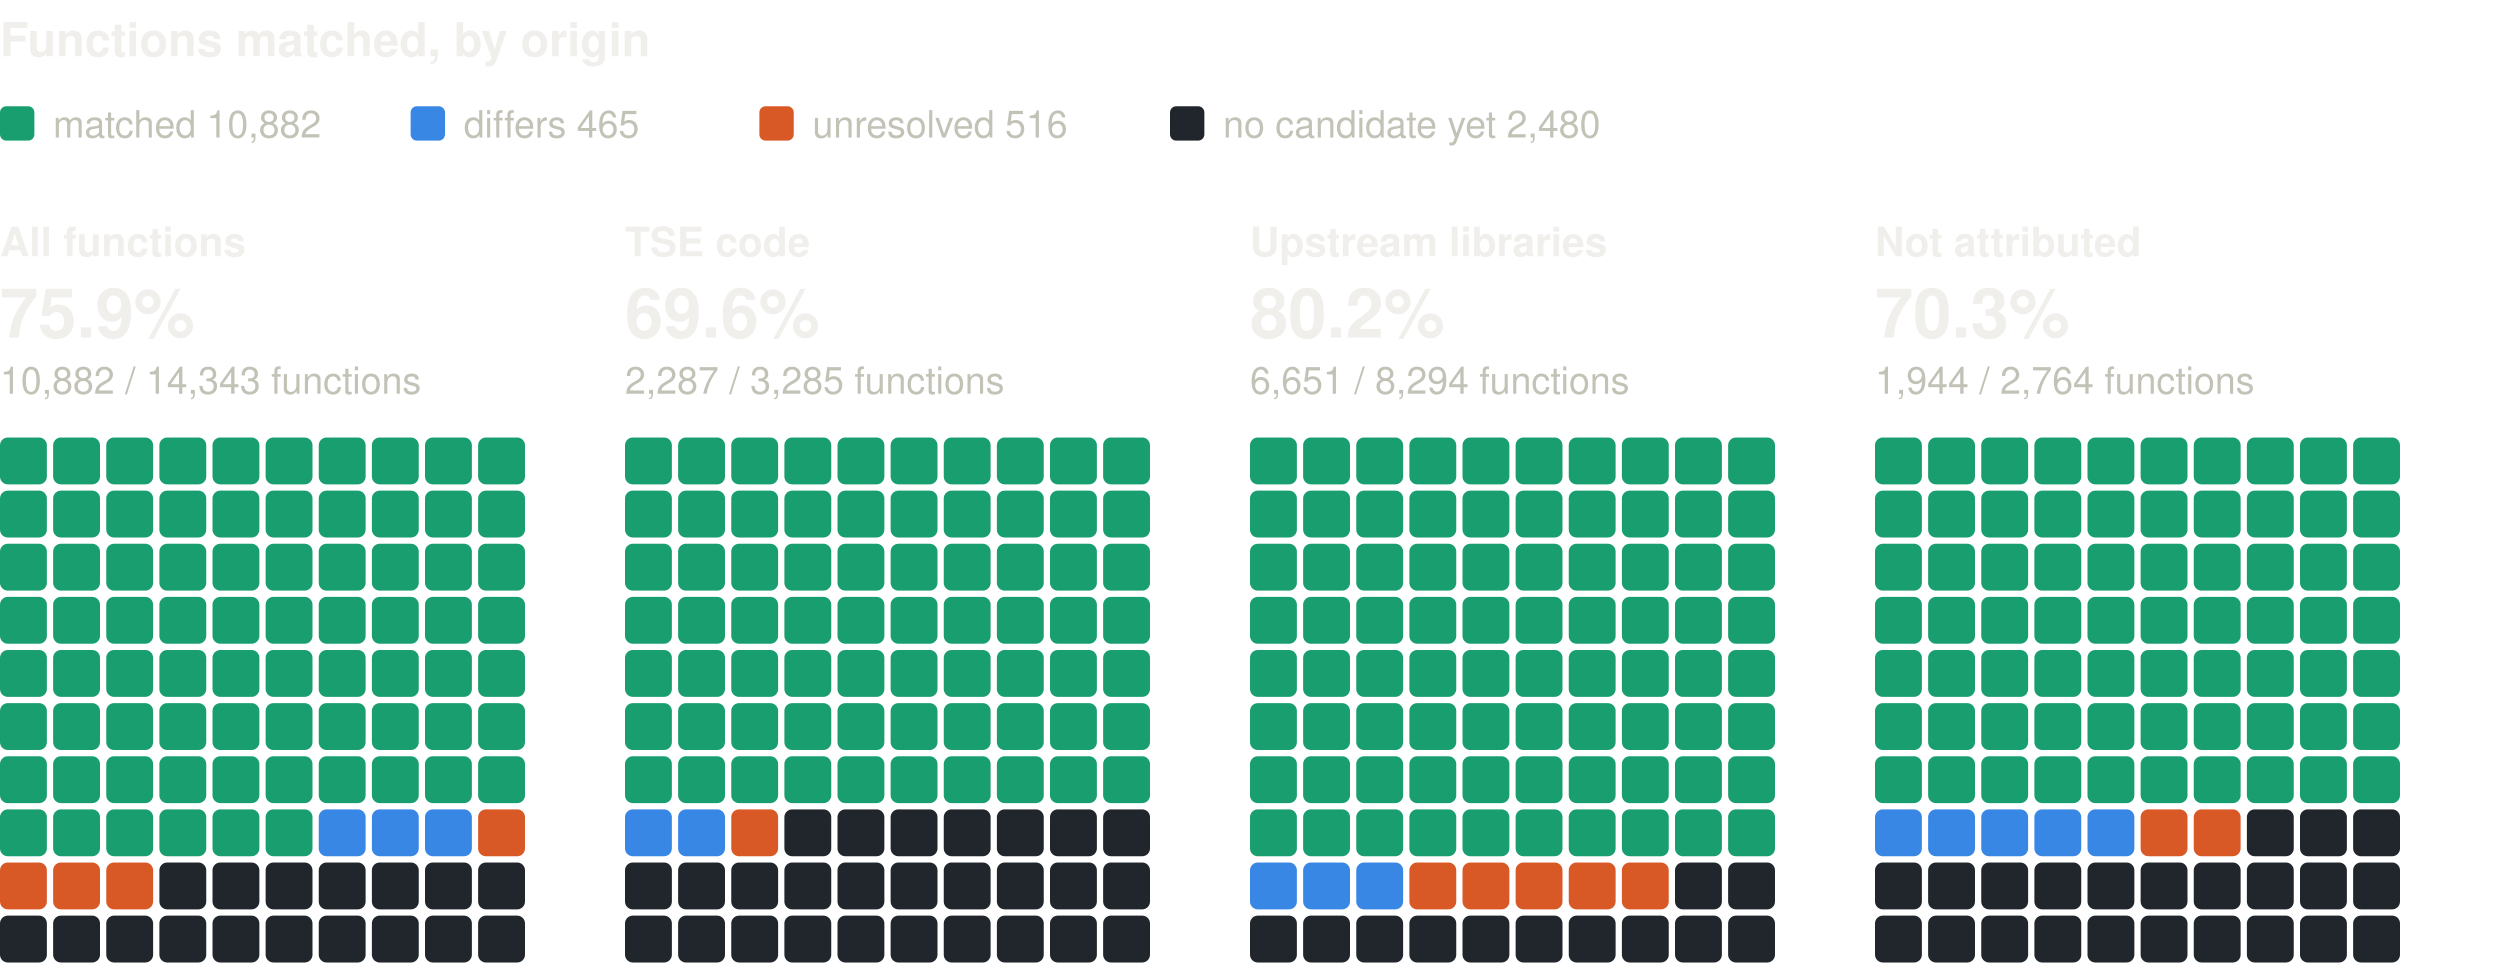
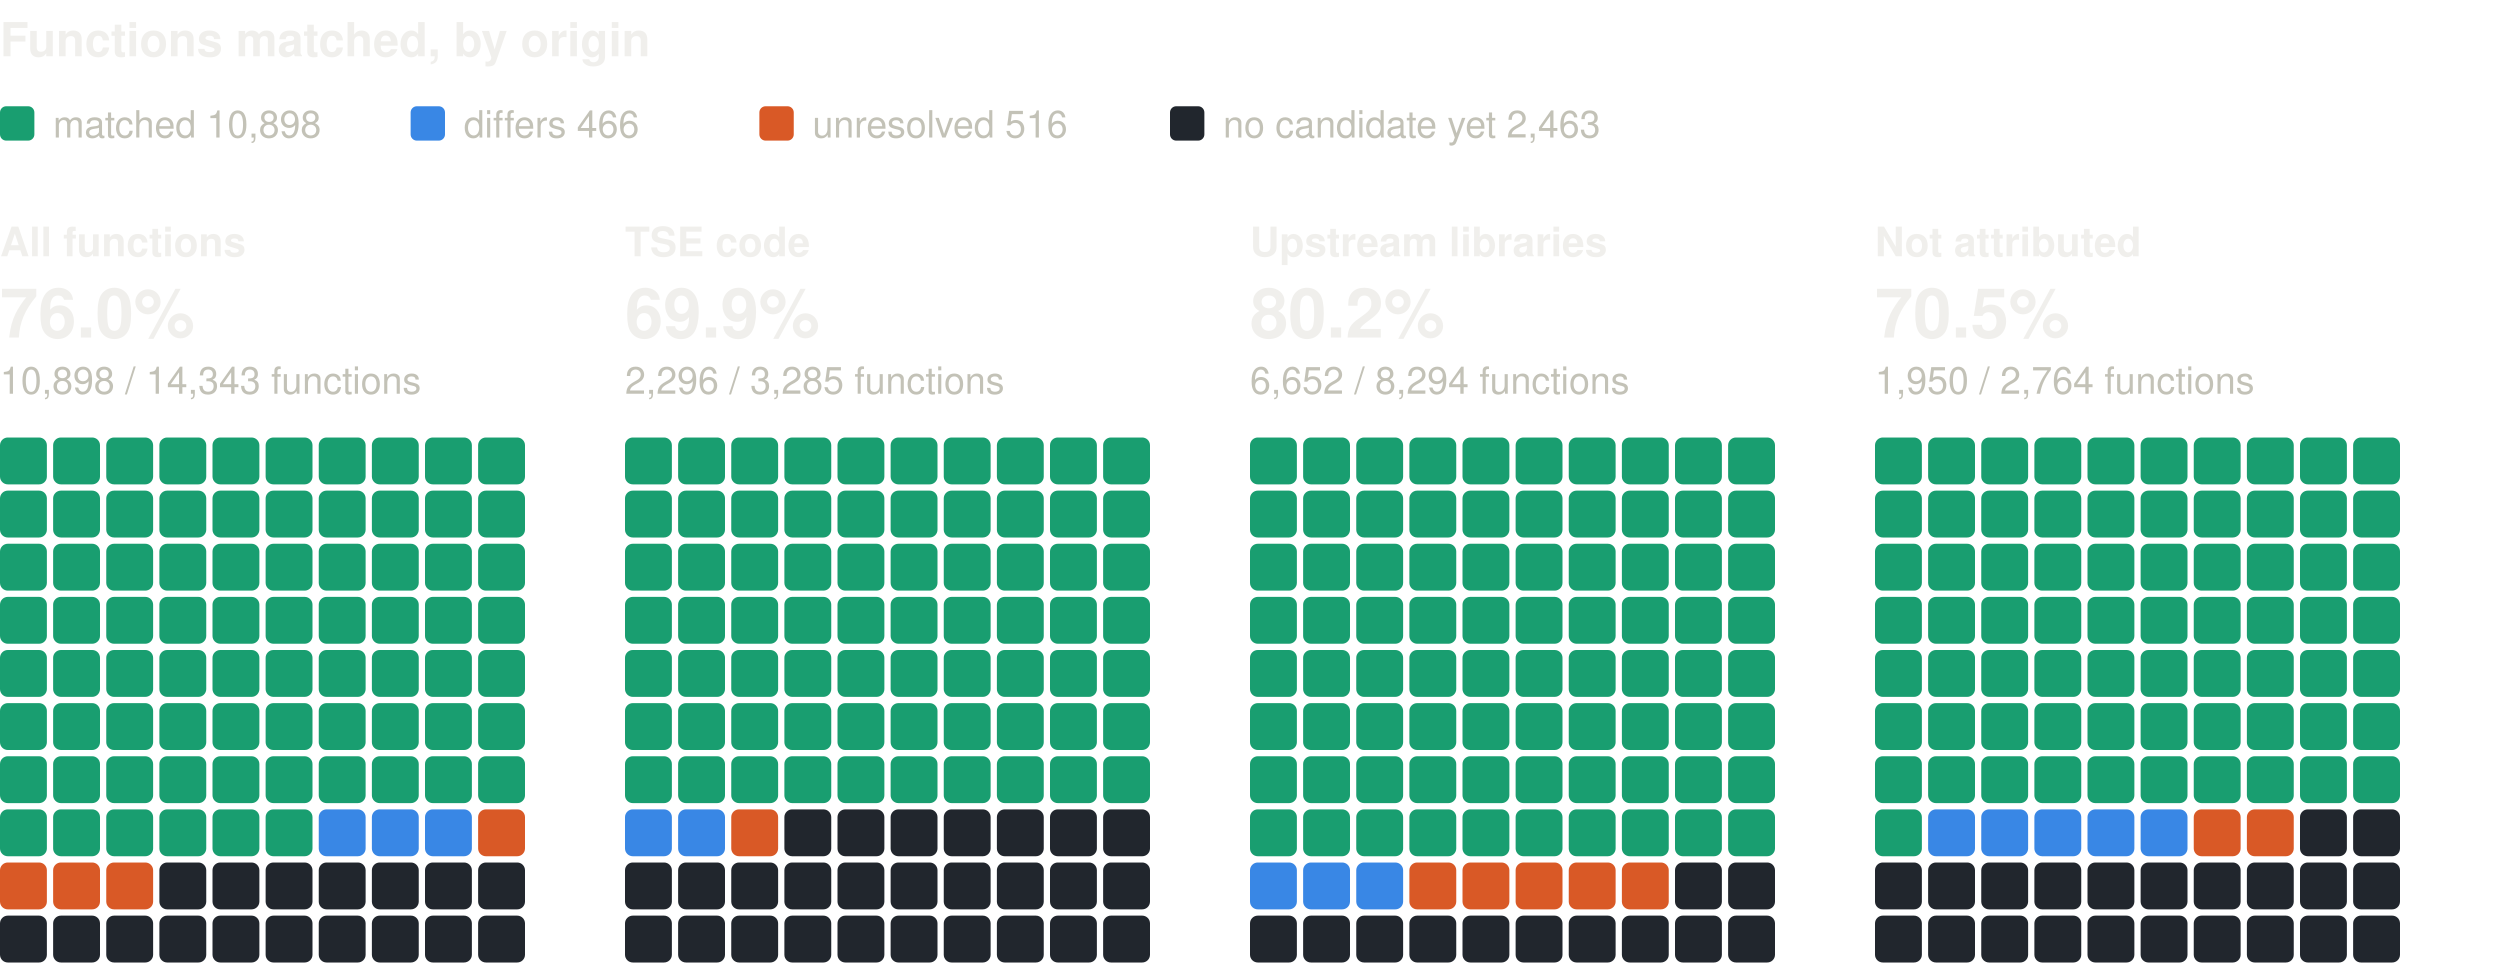
<svg xmlns="http://www.w3.org/2000/svg" width="800" height="310" viewBox="0 0 800 310" role="img" aria-label="Functions matched, by origin: one square per percent, coloured by verdict" font-family="system-ui, -apple-system, 'Segoe UI', Helvetica, Arial, sans-serif">
  <text x="0" y="18" font-size="15" fill="#f0efec" font-weight="600">Functions matched, by origin</text>
  <rect x="0" y="34" width="11" height="11" rx="2" fill="#199e70" />
-   <text x="17" y="44" font-size="12" fill="#c3c2b7">matched 10,882</text>
+   <text x="17" y="44" font-size="12" fill="#c3c2b7">matched 10,898</text>
  <rect x="131.4" y="34" width="11" height="11" rx="2" fill="#3987e5" />
-   <text x="148.4" y="44" font-size="12" fill="#c3c2b7">differs 465</text>
+   <text x="148.4" y="44" font-size="12" fill="#c3c2b7">differs 466</text>
  <rect x="243" y="34" width="11" height="11" rx="2" fill="#d95926" />
  <text x="260" y="44" font-size="12" fill="#c3c2b7">unresolved 516</text>
  <rect x="374.4" y="34" width="11" height="11" rx="2" fill="#21262d" />
-   <text x="391.4" y="44" font-size="12" fill="#c3c2b7">no candidate yet 2,480</text>
+   <text x="391.4" y="44" font-size="12" fill="#c3c2b7">no candidate yet 2,463</text>
  <text x="0" y="82" font-size="13" fill="#f0efec" font-weight="600">All functions</text>
-   <text x="0" y="108" font-size="22" fill="#f0efec" font-weight="600">75.9%</text>
-   <text x="0" y="126" font-size="12" fill="#c3c2b7">10,882 / 14,343 functions</text>
+   <text x="0" y="108" font-size="22" fill="#f0efec" font-weight="600">76.0%</text>
+   <text x="0" y="126" font-size="12" fill="#c3c2b7">10,898 / 14,343 functions</text>
  <rect x="0" y="140" width="15" height="15" rx="2.5" fill="#199e70" />
  <rect x="17" y="140" width="15" height="15" rx="2.5" fill="#199e70" />
  <rect x="34" y="140" width="15" height="15" rx="2.5" fill="#199e70" />
  <rect x="51" y="140" width="15" height="15" rx="2.5" fill="#199e70" />
  <rect x="68" y="140" width="15" height="15" rx="2.5" fill="#199e70" />
  <rect x="85" y="140" width="15" height="15" rx="2.5" fill="#199e70" />
  <rect x="102" y="140" width="15" height="15" rx="2.5" fill="#199e70" />
  <rect x="119" y="140" width="15" height="15" rx="2.5" fill="#199e70" />
  <rect x="136" y="140" width="15" height="15" rx="2.5" fill="#199e70" />
  <rect x="153" y="140" width="15" height="15" rx="2.5" fill="#199e70" />
  <rect x="0" y="157" width="15" height="15" rx="2.5" fill="#199e70" />
  <rect x="17" y="157" width="15" height="15" rx="2.5" fill="#199e70" />
  <rect x="34" y="157" width="15" height="15" rx="2.5" fill="#199e70" />
  <rect x="51" y="157" width="15" height="15" rx="2.5" fill="#199e70" />
  <rect x="68" y="157" width="15" height="15" rx="2.5" fill="#199e70" />
  <rect x="85" y="157" width="15" height="15" rx="2.5" fill="#199e70" />
  <rect x="102" y="157" width="15" height="15" rx="2.5" fill="#199e70" />
  <rect x="119" y="157" width="15" height="15" rx="2.5" fill="#199e70" />
  <rect x="136" y="157" width="15" height="15" rx="2.5" fill="#199e70" />
  <rect x="153" y="157" width="15" height="15" rx="2.5" fill="#199e70" />
  <rect x="0" y="174" width="15" height="15" rx="2.5" fill="#199e70" />
  <rect x="17" y="174" width="15" height="15" rx="2.5" fill="#199e70" />
  <rect x="34" y="174" width="15" height="15" rx="2.5" fill="#199e70" />
  <rect x="51" y="174" width="15" height="15" rx="2.5" fill="#199e70" />
  <rect x="68" y="174" width="15" height="15" rx="2.5" fill="#199e70" />
  <rect x="85" y="174" width="15" height="15" rx="2.5" fill="#199e70" />
  <rect x="102" y="174" width="15" height="15" rx="2.5" fill="#199e70" />
  <rect x="119" y="174" width="15" height="15" rx="2.5" fill="#199e70" />
  <rect x="136" y="174" width="15" height="15" rx="2.5" fill="#199e70" />
  <rect x="153" y="174" width="15" height="15" rx="2.5" fill="#199e70" />
  <rect x="0" y="191" width="15" height="15" rx="2.5" fill="#199e70" />
  <rect x="17" y="191" width="15" height="15" rx="2.5" fill="#199e70" />
  <rect x="34" y="191" width="15" height="15" rx="2.5" fill="#199e70" />
  <rect x="51" y="191" width="15" height="15" rx="2.5" fill="#199e70" />
  <rect x="68" y="191" width="15" height="15" rx="2.5" fill="#199e70" />
  <rect x="85" y="191" width="15" height="15" rx="2.5" fill="#199e70" />
  <rect x="102" y="191" width="15" height="15" rx="2.5" fill="#199e70" />
  <rect x="119" y="191" width="15" height="15" rx="2.5" fill="#199e70" />
  <rect x="136" y="191" width="15" height="15" rx="2.5" fill="#199e70" />
  <rect x="153" y="191" width="15" height="15" rx="2.5" fill="#199e70" />
  <rect x="0" y="208" width="15" height="15" rx="2.5" fill="#199e70" />
  <rect x="17" y="208" width="15" height="15" rx="2.5" fill="#199e70" />
  <rect x="34" y="208" width="15" height="15" rx="2.5" fill="#199e70" />
  <rect x="51" y="208" width="15" height="15" rx="2.5" fill="#199e70" />
  <rect x="68" y="208" width="15" height="15" rx="2.5" fill="#199e70" />
  <rect x="85" y="208" width="15" height="15" rx="2.5" fill="#199e70" />
  <rect x="102" y="208" width="15" height="15" rx="2.5" fill="#199e70" />
  <rect x="119" y="208" width="15" height="15" rx="2.5" fill="#199e70" />
  <rect x="136" y="208" width="15" height="15" rx="2.5" fill="#199e70" />
  <rect x="153" y="208" width="15" height="15" rx="2.5" fill="#199e70" />
  <rect x="0" y="225" width="15" height="15" rx="2.5" fill="#199e70" />
  <rect x="17" y="225" width="15" height="15" rx="2.5" fill="#199e70" />
  <rect x="34" y="225" width="15" height="15" rx="2.5" fill="#199e70" />
  <rect x="51" y="225" width="15" height="15" rx="2.5" fill="#199e70" />
  <rect x="68" y="225" width="15" height="15" rx="2.5" fill="#199e70" />
  <rect x="85" y="225" width="15" height="15" rx="2.5" fill="#199e70" />
  <rect x="102" y="225" width="15" height="15" rx="2.5" fill="#199e70" />
  <rect x="119" y="225" width="15" height="15" rx="2.5" fill="#199e70" />
  <rect x="136" y="225" width="15" height="15" rx="2.5" fill="#199e70" />
  <rect x="153" y="225" width="15" height="15" rx="2.5" fill="#199e70" />
  <rect x="0" y="242" width="15" height="15" rx="2.5" fill="#199e70" />
  <rect x="17" y="242" width="15" height="15" rx="2.5" fill="#199e70" />
  <rect x="34" y="242" width="15" height="15" rx="2.5" fill="#199e70" />
  <rect x="51" y="242" width="15" height="15" rx="2.5" fill="#199e70" />
  <rect x="68" y="242" width="15" height="15" rx="2.5" fill="#199e70" />
  <rect x="85" y="242" width="15" height="15" rx="2.5" fill="#199e70" />
  <rect x="102" y="242" width="15" height="15" rx="2.5" fill="#199e70" />
  <rect x="119" y="242" width="15" height="15" rx="2.5" fill="#199e70" />
  <rect x="136" y="242" width="15" height="15" rx="2.5" fill="#199e70" />
  <rect x="153" y="242" width="15" height="15" rx="2.5" fill="#199e70" />
  <rect x="0" y="259" width="15" height="15" rx="2.5" fill="#199e70" />
  <rect x="17" y="259" width="15" height="15" rx="2.5" fill="#199e70" />
  <rect x="34" y="259" width="15" height="15" rx="2.5" fill="#199e70" />
  <rect x="51" y="259" width="15" height="15" rx="2.5" fill="#199e70" />
  <rect x="68" y="259" width="15" height="15" rx="2.5" fill="#199e70" />
  <rect x="85" y="259" width="15" height="15" rx="2.5" fill="#199e70" />
  <rect x="102" y="259" width="15" height="15" rx="2.5" fill="#3987e5" />
  <rect x="119" y="259" width="15" height="15" rx="2.5" fill="#3987e5" />
  <rect x="136" y="259" width="15" height="15" rx="2.5" fill="#3987e5" />
  <rect x="153" y="259" width="15" height="15" rx="2.5" fill="#d95926" />
  <rect x="0" y="276" width="15" height="15" rx="2.5" fill="#d95926" />
  <rect x="17" y="276" width="15" height="15" rx="2.5" fill="#d95926" />
  <rect x="34" y="276" width="15" height="15" rx="2.5" fill="#d95926" />
  <rect x="51" y="276" width="15" height="15" rx="2.5" fill="#21262d" />
  <rect x="68" y="276" width="15" height="15" rx="2.5" fill="#21262d" />
  <rect x="85" y="276" width="15" height="15" rx="2.5" fill="#21262d" />
  <rect x="102" y="276" width="15" height="15" rx="2.5" fill="#21262d" />
  <rect x="119" y="276" width="15" height="15" rx="2.5" fill="#21262d" />
  <rect x="136" y="276" width="15" height="15" rx="2.5" fill="#21262d" />
  <rect x="153" y="276" width="15" height="15" rx="2.5" fill="#21262d" />
  <rect x="0" y="293" width="15" height="15" rx="2.5" fill="#21262d" />
  <rect x="17" y="293" width="15" height="15" rx="2.5" fill="#21262d" />
  <rect x="34" y="293" width="15" height="15" rx="2.5" fill="#21262d" />
  <rect x="51" y="293" width="15" height="15" rx="2.5" fill="#21262d" />
  <rect x="68" y="293" width="15" height="15" rx="2.5" fill="#21262d" />
  <rect x="85" y="293" width="15" height="15" rx="2.5" fill="#21262d" />
  <rect x="102" y="293" width="15" height="15" rx="2.5" fill="#21262d" />
  <rect x="119" y="293" width="15" height="15" rx="2.5" fill="#21262d" />
  <rect x="136" y="293" width="15" height="15" rx="2.5" fill="#21262d" />
  <rect x="153" y="293" width="15" height="15" rx="2.5" fill="#21262d" />
  <text x="200" y="82" font-size="13" fill="#f0efec" font-weight="600">TSE code</text>
-   <text x="200" y="108" font-size="22" fill="#f0efec" font-weight="600">69.6%</text>
-   <text x="200" y="126" font-size="12" fill="#c3c2b7">2,287 / 3,285 functions</text>
+   <text x="200" y="108" font-size="22" fill="#f0efec" font-weight="600">69.9%</text>
+   <text x="200" y="126" font-size="12" fill="#c3c2b7">2,296 / 3,285 functions</text>
  <rect x="200" y="140" width="15" height="15" rx="2.5" fill="#199e70" />
  <rect x="217" y="140" width="15" height="15" rx="2.5" fill="#199e70" />
  <rect x="234" y="140" width="15" height="15" rx="2.5" fill="#199e70" />
  <rect x="251" y="140" width="15" height="15" rx="2.5" fill="#199e70" />
  <rect x="268" y="140" width="15" height="15" rx="2.5" fill="#199e70" />
  <rect x="285" y="140" width="15" height="15" rx="2.5" fill="#199e70" />
  <rect x="302" y="140" width="15" height="15" rx="2.5" fill="#199e70" />
  <rect x="319" y="140" width="15" height="15" rx="2.5" fill="#199e70" />
  <rect x="336" y="140" width="15" height="15" rx="2.5" fill="#199e70" />
  <rect x="353" y="140" width="15" height="15" rx="2.5" fill="#199e70" />
  <rect x="200" y="157" width="15" height="15" rx="2.5" fill="#199e70" />
  <rect x="217" y="157" width="15" height="15" rx="2.5" fill="#199e70" />
  <rect x="234" y="157" width="15" height="15" rx="2.5" fill="#199e70" />
  <rect x="251" y="157" width="15" height="15" rx="2.5" fill="#199e70" />
  <rect x="268" y="157" width="15" height="15" rx="2.5" fill="#199e70" />
  <rect x="285" y="157" width="15" height="15" rx="2.5" fill="#199e70" />
  <rect x="302" y="157" width="15" height="15" rx="2.5" fill="#199e70" />
  <rect x="319" y="157" width="15" height="15" rx="2.5" fill="#199e70" />
  <rect x="336" y="157" width="15" height="15" rx="2.5" fill="#199e70" />
  <rect x="353" y="157" width="15" height="15" rx="2.5" fill="#199e70" />
  <rect x="200" y="174" width="15" height="15" rx="2.5" fill="#199e70" />
  <rect x="217" y="174" width="15" height="15" rx="2.5" fill="#199e70" />
  <rect x="234" y="174" width="15" height="15" rx="2.5" fill="#199e70" />
  <rect x="251" y="174" width="15" height="15" rx="2.5" fill="#199e70" />
  <rect x="268" y="174" width="15" height="15" rx="2.5" fill="#199e70" />
  <rect x="285" y="174" width="15" height="15" rx="2.5" fill="#199e70" />
  <rect x="302" y="174" width="15" height="15" rx="2.5" fill="#199e70" />
  <rect x="319" y="174" width="15" height="15" rx="2.5" fill="#199e70" />
  <rect x="336" y="174" width="15" height="15" rx="2.5" fill="#199e70" />
  <rect x="353" y="174" width="15" height="15" rx="2.5" fill="#199e70" />
  <rect x="200" y="191" width="15" height="15" rx="2.5" fill="#199e70" />
  <rect x="217" y="191" width="15" height="15" rx="2.5" fill="#199e70" />
  <rect x="234" y="191" width="15" height="15" rx="2.5" fill="#199e70" />
  <rect x="251" y="191" width="15" height="15" rx="2.5" fill="#199e70" />
  <rect x="268" y="191" width="15" height="15" rx="2.5" fill="#199e70" />
  <rect x="285" y="191" width="15" height="15" rx="2.5" fill="#199e70" />
  <rect x="302" y="191" width="15" height="15" rx="2.5" fill="#199e70" />
  <rect x="319" y="191" width="15" height="15" rx="2.5" fill="#199e70" />
  <rect x="336" y="191" width="15" height="15" rx="2.5" fill="#199e70" />
  <rect x="353" y="191" width="15" height="15" rx="2.5" fill="#199e70" />
  <rect x="200" y="208" width="15" height="15" rx="2.5" fill="#199e70" />
  <rect x="217" y="208" width="15" height="15" rx="2.5" fill="#199e70" />
  <rect x="234" y="208" width="15" height="15" rx="2.5" fill="#199e70" />
  <rect x="251" y="208" width="15" height="15" rx="2.5" fill="#199e70" />
  <rect x="268" y="208" width="15" height="15" rx="2.5" fill="#199e70" />
  <rect x="285" y="208" width="15" height="15" rx="2.5" fill="#199e70" />
  <rect x="302" y="208" width="15" height="15" rx="2.5" fill="#199e70" />
  <rect x="319" y="208" width="15" height="15" rx="2.5" fill="#199e70" />
  <rect x="336" y="208" width="15" height="15" rx="2.5" fill="#199e70" />
  <rect x="353" y="208" width="15" height="15" rx="2.5" fill="#199e70" />
  <rect x="200" y="225" width="15" height="15" rx="2.5" fill="#199e70" />
  <rect x="217" y="225" width="15" height="15" rx="2.5" fill="#199e70" />
  <rect x="234" y="225" width="15" height="15" rx="2.5" fill="#199e70" />
  <rect x="251" y="225" width="15" height="15" rx="2.5" fill="#199e70" />
  <rect x="268" y="225" width="15" height="15" rx="2.5" fill="#199e70" />
  <rect x="285" y="225" width="15" height="15" rx="2.5" fill="#199e70" />
  <rect x="302" y="225" width="15" height="15" rx="2.5" fill="#199e70" />
  <rect x="319" y="225" width="15" height="15" rx="2.5" fill="#199e70" />
  <rect x="336" y="225" width="15" height="15" rx="2.5" fill="#199e70" />
  <rect x="353" y="225" width="15" height="15" rx="2.5" fill="#199e70" />
  <rect x="200" y="242" width="15" height="15" rx="2.5" fill="#199e70" />
  <rect x="217" y="242" width="15" height="15" rx="2.5" fill="#199e70" />
  <rect x="234" y="242" width="15" height="15" rx="2.5" fill="#199e70" />
  <rect x="251" y="242" width="15" height="15" rx="2.5" fill="#199e70" />
  <rect x="268" y="242" width="15" height="15" rx="2.5" fill="#199e70" />
  <rect x="285" y="242" width="15" height="15" rx="2.5" fill="#199e70" />
  <rect x="302" y="242" width="15" height="15" rx="2.5" fill="#199e70" />
  <rect x="319" y="242" width="15" height="15" rx="2.5" fill="#199e70" />
  <rect x="336" y="242" width="15" height="15" rx="2.5" fill="#199e70" />
  <rect x="353" y="242" width="15" height="15" rx="2.5" fill="#199e70" />
  <rect x="200" y="259" width="15" height="15" rx="2.5" fill="#3987e5" />
  <rect x="217" y="259" width="15" height="15" rx="2.5" fill="#3987e5" />
  <rect x="234" y="259" width="15" height="15" rx="2.5" fill="#d95926" />
  <rect x="251" y="259" width="15" height="15" rx="2.5" fill="#21262d" />
  <rect x="268" y="259" width="15" height="15" rx="2.5" fill="#21262d" />
  <rect x="285" y="259" width="15" height="15" rx="2.5" fill="#21262d" />
  <rect x="302" y="259" width="15" height="15" rx="2.5" fill="#21262d" />
  <rect x="319" y="259" width="15" height="15" rx="2.5" fill="#21262d" />
  <rect x="336" y="259" width="15" height="15" rx="2.5" fill="#21262d" />
  <rect x="353" y="259" width="15" height="15" rx="2.5" fill="#21262d" />
  <rect x="200" y="276" width="15" height="15" rx="2.5" fill="#21262d" />
  <rect x="217" y="276" width="15" height="15" rx="2.5" fill="#21262d" />
  <rect x="234" y="276" width="15" height="15" rx="2.5" fill="#21262d" />
  <rect x="251" y="276" width="15" height="15" rx="2.5" fill="#21262d" />
  <rect x="268" y="276" width="15" height="15" rx="2.5" fill="#21262d" />
  <rect x="285" y="276" width="15" height="15" rx="2.5" fill="#21262d" />
  <rect x="302" y="276" width="15" height="15" rx="2.5" fill="#21262d" />
  <rect x="319" y="276" width="15" height="15" rx="2.5" fill="#21262d" />
  <rect x="336" y="276" width="15" height="15" rx="2.5" fill="#21262d" />
  <rect x="353" y="276" width="15" height="15" rx="2.5" fill="#21262d" />
  <rect x="200" y="293" width="15" height="15" rx="2.5" fill="#21262d" />
  <rect x="217" y="293" width="15" height="15" rx="2.5" fill="#21262d" />
  <rect x="234" y="293" width="15" height="15" rx="2.5" fill="#21262d" />
  <rect x="251" y="293" width="15" height="15" rx="2.5" fill="#21262d" />
  <rect x="268" y="293" width="15" height="15" rx="2.5" fill="#21262d" />
  <rect x="285" y="293" width="15" height="15" rx="2.5" fill="#21262d" />
  <rect x="302" y="293" width="15" height="15" rx="2.5" fill="#21262d" />
  <rect x="319" y="293" width="15" height="15" rx="2.5" fill="#21262d" />
  <rect x="336" y="293" width="15" height="15" rx="2.5" fill="#21262d" />
  <rect x="353" y="293" width="15" height="15" rx="2.5" fill="#21262d" />
  <text x="400" y="82" font-size="13" fill="#f0efec" font-weight="600">Upstream libraries</text>
  <text x="400" y="108" font-size="22" fill="#f0efec" font-weight="600">80.2%</text>
-   <text x="400" y="126" font-size="12" fill="#c3c2b7">6,651 / 8,294 functions</text>
+   <text x="400" y="126" font-size="12" fill="#c3c2b7">6,652 / 8,294 functions</text>
  <rect x="400" y="140" width="15" height="15" rx="2.5" fill="#199e70" />
  <rect x="417" y="140" width="15" height="15" rx="2.5" fill="#199e70" />
  <rect x="434" y="140" width="15" height="15" rx="2.5" fill="#199e70" />
  <rect x="451" y="140" width="15" height="15" rx="2.5" fill="#199e70" />
  <rect x="468" y="140" width="15" height="15" rx="2.5" fill="#199e70" />
  <rect x="485" y="140" width="15" height="15" rx="2.5" fill="#199e70" />
  <rect x="502" y="140" width="15" height="15" rx="2.5" fill="#199e70" />
  <rect x="519" y="140" width="15" height="15" rx="2.5" fill="#199e70" />
  <rect x="536" y="140" width="15" height="15" rx="2.5" fill="#199e70" />
  <rect x="553" y="140" width="15" height="15" rx="2.5" fill="#199e70" />
  <rect x="400" y="157" width="15" height="15" rx="2.5" fill="#199e70" />
  <rect x="417" y="157" width="15" height="15" rx="2.5" fill="#199e70" />
  <rect x="434" y="157" width="15" height="15" rx="2.5" fill="#199e70" />
  <rect x="451" y="157" width="15" height="15" rx="2.5" fill="#199e70" />
  <rect x="468" y="157" width="15" height="15" rx="2.5" fill="#199e70" />
  <rect x="485" y="157" width="15" height="15" rx="2.5" fill="#199e70" />
  <rect x="502" y="157" width="15" height="15" rx="2.5" fill="#199e70" />
  <rect x="519" y="157" width="15" height="15" rx="2.5" fill="#199e70" />
  <rect x="536" y="157" width="15" height="15" rx="2.5" fill="#199e70" />
  <rect x="553" y="157" width="15" height="15" rx="2.5" fill="#199e70" />
  <rect x="400" y="174" width="15" height="15" rx="2.5" fill="#199e70" />
  <rect x="417" y="174" width="15" height="15" rx="2.5" fill="#199e70" />
  <rect x="434" y="174" width="15" height="15" rx="2.5" fill="#199e70" />
  <rect x="451" y="174" width="15" height="15" rx="2.5" fill="#199e70" />
  <rect x="468" y="174" width="15" height="15" rx="2.5" fill="#199e70" />
  <rect x="485" y="174" width="15" height="15" rx="2.5" fill="#199e70" />
  <rect x="502" y="174" width="15" height="15" rx="2.5" fill="#199e70" />
  <rect x="519" y="174" width="15" height="15" rx="2.5" fill="#199e70" />
  <rect x="536" y="174" width="15" height="15" rx="2.5" fill="#199e70" />
  <rect x="553" y="174" width="15" height="15" rx="2.5" fill="#199e70" />
  <rect x="400" y="191" width="15" height="15" rx="2.5" fill="#199e70" />
  <rect x="417" y="191" width="15" height="15" rx="2.5" fill="#199e70" />
  <rect x="434" y="191" width="15" height="15" rx="2.5" fill="#199e70" />
  <rect x="451" y="191" width="15" height="15" rx="2.5" fill="#199e70" />
  <rect x="468" y="191" width="15" height="15" rx="2.5" fill="#199e70" />
  <rect x="485" y="191" width="15" height="15" rx="2.5" fill="#199e70" />
  <rect x="502" y="191" width="15" height="15" rx="2.5" fill="#199e70" />
  <rect x="519" y="191" width="15" height="15" rx="2.5" fill="#199e70" />
  <rect x="536" y="191" width="15" height="15" rx="2.5" fill="#199e70" />
  <rect x="553" y="191" width="15" height="15" rx="2.5" fill="#199e70" />
  <rect x="400" y="208" width="15" height="15" rx="2.5" fill="#199e70" />
  <rect x="417" y="208" width="15" height="15" rx="2.5" fill="#199e70" />
  <rect x="434" y="208" width="15" height="15" rx="2.5" fill="#199e70" />
  <rect x="451" y="208" width="15" height="15" rx="2.5" fill="#199e70" />
  <rect x="468" y="208" width="15" height="15" rx="2.5" fill="#199e70" />
  <rect x="485" y="208" width="15" height="15" rx="2.5" fill="#199e70" />
  <rect x="502" y="208" width="15" height="15" rx="2.5" fill="#199e70" />
  <rect x="519" y="208" width="15" height="15" rx="2.5" fill="#199e70" />
  <rect x="536" y="208" width="15" height="15" rx="2.5" fill="#199e70" />
  <rect x="553" y="208" width="15" height="15" rx="2.5" fill="#199e70" />
  <rect x="400" y="225" width="15" height="15" rx="2.5" fill="#199e70" />
  <rect x="417" y="225" width="15" height="15" rx="2.5" fill="#199e70" />
  <rect x="434" y="225" width="15" height="15" rx="2.5" fill="#199e70" />
  <rect x="451" y="225" width="15" height="15" rx="2.5" fill="#199e70" />
  <rect x="468" y="225" width="15" height="15" rx="2.5" fill="#199e70" />
  <rect x="485" y="225" width="15" height="15" rx="2.5" fill="#199e70" />
  <rect x="502" y="225" width="15" height="15" rx="2.5" fill="#199e70" />
  <rect x="519" y="225" width="15" height="15" rx="2.5" fill="#199e70" />
  <rect x="536" y="225" width="15" height="15" rx="2.5" fill="#199e70" />
  <rect x="553" y="225" width="15" height="15" rx="2.5" fill="#199e70" />
  <rect x="400" y="242" width="15" height="15" rx="2.5" fill="#199e70" />
  <rect x="417" y="242" width="15" height="15" rx="2.5" fill="#199e70" />
  <rect x="434" y="242" width="15" height="15" rx="2.5" fill="#199e70" />
  <rect x="451" y="242" width="15" height="15" rx="2.5" fill="#199e70" />
  <rect x="468" y="242" width="15" height="15" rx="2.5" fill="#199e70" />
  <rect x="485" y="242" width="15" height="15" rx="2.5" fill="#199e70" />
  <rect x="502" y="242" width="15" height="15" rx="2.5" fill="#199e70" />
  <rect x="519" y="242" width="15" height="15" rx="2.5" fill="#199e70" />
  <rect x="536" y="242" width="15" height="15" rx="2.5" fill="#199e70" />
  <rect x="553" y="242" width="15" height="15" rx="2.5" fill="#199e70" />
  <rect x="400" y="259" width="15" height="15" rx="2.5" fill="#199e70" />
  <rect x="417" y="259" width="15" height="15" rx="2.5" fill="#199e70" />
  <rect x="434" y="259" width="15" height="15" rx="2.5" fill="#199e70" />
  <rect x="451" y="259" width="15" height="15" rx="2.5" fill="#199e70" />
  <rect x="468" y="259" width="15" height="15" rx="2.5" fill="#199e70" />
  <rect x="485" y="259" width="15" height="15" rx="2.5" fill="#199e70" />
  <rect x="502" y="259" width="15" height="15" rx="2.5" fill="#199e70" />
  <rect x="519" y="259" width="15" height="15" rx="2.5" fill="#199e70" />
  <rect x="536" y="259" width="15" height="15" rx="2.5" fill="#199e70" />
  <rect x="553" y="259" width="15" height="15" rx="2.5" fill="#199e70" />
  <rect x="400" y="276" width="15" height="15" rx="2.5" fill="#3987e5" />
  <rect x="417" y="276" width="15" height="15" rx="2.5" fill="#3987e5" />
  <rect x="434" y="276" width="15" height="15" rx="2.5" fill="#3987e5" />
  <rect x="451" y="276" width="15" height="15" rx="2.5" fill="#d95926" />
  <rect x="468" y="276" width="15" height="15" rx="2.5" fill="#d95926" />
  <rect x="485" y="276" width="15" height="15" rx="2.5" fill="#d95926" />
  <rect x="502" y="276" width="15" height="15" rx="2.5" fill="#d95926" />
  <rect x="519" y="276" width="15" height="15" rx="2.5" fill="#d95926" />
  <rect x="536" y="276" width="15" height="15" rx="2.5" fill="#21262d" />
  <rect x="553" y="276" width="15" height="15" rx="2.5" fill="#21262d" />
  <rect x="400" y="293" width="15" height="15" rx="2.5" fill="#21262d" />
  <rect x="417" y="293" width="15" height="15" rx="2.5" fill="#21262d" />
  <rect x="434" y="293" width="15" height="15" rx="2.5" fill="#21262d" />
  <rect x="451" y="293" width="15" height="15" rx="2.5" fill="#21262d" />
  <rect x="468" y="293" width="15" height="15" rx="2.5" fill="#21262d" />
  <rect x="485" y="293" width="15" height="15" rx="2.5" fill="#21262d" />
  <rect x="502" y="293" width="15" height="15" rx="2.5" fill="#21262d" />
  <rect x="519" y="293" width="15" height="15" rx="2.5" fill="#21262d" />
  <rect x="536" y="293" width="15" height="15" rx="2.5" fill="#21262d" />
  <rect x="553" y="293" width="15" height="15" rx="2.5" fill="#21262d" />
  <text x="600" y="82" font-size="13" fill="#f0efec" font-weight="600">Not attributed</text>
-   <text x="600" y="108" font-size="22" fill="#f0efec" font-weight="600">70.3%</text>
-   <text x="600" y="126" font-size="12" fill="#c3c2b7">1,944 / 2,764 functions</text>
+   <text x="600" y="108" font-size="22" fill="#f0efec" font-weight="600">70.5%</text>
+   <text x="600" y="126" font-size="12" fill="#c3c2b7">1,950 / 2,764 functions</text>
  <rect x="600" y="140" width="15" height="15" rx="2.5" fill="#199e70" />
  <rect x="617" y="140" width="15" height="15" rx="2.5" fill="#199e70" />
  <rect x="634" y="140" width="15" height="15" rx="2.5" fill="#199e70" />
  <rect x="651" y="140" width="15" height="15" rx="2.5" fill="#199e70" />
  <rect x="668" y="140" width="15" height="15" rx="2.5" fill="#199e70" />
  <rect x="685" y="140" width="15" height="15" rx="2.5" fill="#199e70" />
  <rect x="702" y="140" width="15" height="15" rx="2.5" fill="#199e70" />
  <rect x="719" y="140" width="15" height="15" rx="2.5" fill="#199e70" />
  <rect x="736" y="140" width="15" height="15" rx="2.5" fill="#199e70" />
  <rect x="753" y="140" width="15" height="15" rx="2.5" fill="#199e70" />
  <rect x="600" y="157" width="15" height="15" rx="2.5" fill="#199e70" />
  <rect x="617" y="157" width="15" height="15" rx="2.5" fill="#199e70" />
  <rect x="634" y="157" width="15" height="15" rx="2.5" fill="#199e70" />
  <rect x="651" y="157" width="15" height="15" rx="2.5" fill="#199e70" />
  <rect x="668" y="157" width="15" height="15" rx="2.5" fill="#199e70" />
  <rect x="685" y="157" width="15" height="15" rx="2.5" fill="#199e70" />
  <rect x="702" y="157" width="15" height="15" rx="2.5" fill="#199e70" />
  <rect x="719" y="157" width="15" height="15" rx="2.5" fill="#199e70" />
  <rect x="736" y="157" width="15" height="15" rx="2.5" fill="#199e70" />
  <rect x="753" y="157" width="15" height="15" rx="2.5" fill="#199e70" />
  <rect x="600" y="174" width="15" height="15" rx="2.5" fill="#199e70" />
  <rect x="617" y="174" width="15" height="15" rx="2.5" fill="#199e70" />
  <rect x="634" y="174" width="15" height="15" rx="2.5" fill="#199e70" />
  <rect x="651" y="174" width="15" height="15" rx="2.5" fill="#199e70" />
  <rect x="668" y="174" width="15" height="15" rx="2.5" fill="#199e70" />
  <rect x="685" y="174" width="15" height="15" rx="2.5" fill="#199e70" />
  <rect x="702" y="174" width="15" height="15" rx="2.5" fill="#199e70" />
  <rect x="719" y="174" width="15" height="15" rx="2.5" fill="#199e70" />
  <rect x="736" y="174" width="15" height="15" rx="2.5" fill="#199e70" />
  <rect x="753" y="174" width="15" height="15" rx="2.5" fill="#199e70" />
  <rect x="600" y="191" width="15" height="15" rx="2.5" fill="#199e70" />
  <rect x="617" y="191" width="15" height="15" rx="2.5" fill="#199e70" />
  <rect x="634" y="191" width="15" height="15" rx="2.5" fill="#199e70" />
  <rect x="651" y="191" width="15" height="15" rx="2.5" fill="#199e70" />
  <rect x="668" y="191" width="15" height="15" rx="2.5" fill="#199e70" />
  <rect x="685" y="191" width="15" height="15" rx="2.5" fill="#199e70" />
  <rect x="702" y="191" width="15" height="15" rx="2.5" fill="#199e70" />
  <rect x="719" y="191" width="15" height="15" rx="2.5" fill="#199e70" />
  <rect x="736" y="191" width="15" height="15" rx="2.5" fill="#199e70" />
  <rect x="753" y="191" width="15" height="15" rx="2.5" fill="#199e70" />
  <rect x="600" y="208" width="15" height="15" rx="2.5" fill="#199e70" />
  <rect x="617" y="208" width="15" height="15" rx="2.5" fill="#199e70" />
  <rect x="634" y="208" width="15" height="15" rx="2.5" fill="#199e70" />
  <rect x="651" y="208" width="15" height="15" rx="2.5" fill="#199e70" />
  <rect x="668" y="208" width="15" height="15" rx="2.5" fill="#199e70" />
  <rect x="685" y="208" width="15" height="15" rx="2.5" fill="#199e70" />
  <rect x="702" y="208" width="15" height="15" rx="2.5" fill="#199e70" />
  <rect x="719" y="208" width="15" height="15" rx="2.5" fill="#199e70" />
  <rect x="736" y="208" width="15" height="15" rx="2.5" fill="#199e70" />
  <rect x="753" y="208" width="15" height="15" rx="2.5" fill="#199e70" />
  <rect x="600" y="225" width="15" height="15" rx="2.5" fill="#199e70" />
  <rect x="617" y="225" width="15" height="15" rx="2.5" fill="#199e70" />
  <rect x="634" y="225" width="15" height="15" rx="2.5" fill="#199e70" />
  <rect x="651" y="225" width="15" height="15" rx="2.5" fill="#199e70" />
  <rect x="668" y="225" width="15" height="15" rx="2.5" fill="#199e70" />
  <rect x="685" y="225" width="15" height="15" rx="2.5" fill="#199e70" />
  <rect x="702" y="225" width="15" height="15" rx="2.5" fill="#199e70" />
  <rect x="719" y="225" width="15" height="15" rx="2.5" fill="#199e70" />
  <rect x="736" y="225" width="15" height="15" rx="2.5" fill="#199e70" />
  <rect x="753" y="225" width="15" height="15" rx="2.5" fill="#199e70" />
  <rect x="600" y="242" width="15" height="15" rx="2.5" fill="#199e70" />
  <rect x="617" y="242" width="15" height="15" rx="2.5" fill="#199e70" />
  <rect x="634" y="242" width="15" height="15" rx="2.5" fill="#199e70" />
  <rect x="651" y="242" width="15" height="15" rx="2.5" fill="#199e70" />
  <rect x="668" y="242" width="15" height="15" rx="2.5" fill="#199e70" />
  <rect x="685" y="242" width="15" height="15" rx="2.5" fill="#199e70" />
  <rect x="702" y="242" width="15" height="15" rx="2.5" fill="#199e70" />
  <rect x="719" y="242" width="15" height="15" rx="2.5" fill="#199e70" />
  <rect x="736" y="242" width="15" height="15" rx="2.5" fill="#199e70" />
  <rect x="753" y="242" width="15" height="15" rx="2.5" fill="#199e70" />
-   <rect x="600" y="259" width="15" height="15" rx="2.5" fill="#3987e5" />
+   <rect x="600" y="259" width="15" height="15" rx="2.5" fill="#199e70" />
  <rect x="617" y="259" width="15" height="15" rx="2.5" fill="#3987e5" />
  <rect x="634" y="259" width="15" height="15" rx="2.5" fill="#3987e5" />
  <rect x="651" y="259" width="15" height="15" rx="2.5" fill="#3987e5" />
  <rect x="668" y="259" width="15" height="15" rx="2.5" fill="#3987e5" />
-   <rect x="685" y="259" width="15" height="15" rx="2.5" fill="#d95926" />
+   <rect x="685" y="259" width="15" height="15" rx="2.5" fill="#3987e5" />
  <rect x="702" y="259" width="15" height="15" rx="2.5" fill="#d95926" />
-   <rect x="719" y="259" width="15" height="15" rx="2.5" fill="#21262d" />
+   <rect x="719" y="259" width="15" height="15" rx="2.5" fill="#d95926" />
  <rect x="736" y="259" width="15" height="15" rx="2.5" fill="#21262d" />
  <rect x="753" y="259" width="15" height="15" rx="2.5" fill="#21262d" />
  <rect x="600" y="276" width="15" height="15" rx="2.5" fill="#21262d" />
  <rect x="617" y="276" width="15" height="15" rx="2.5" fill="#21262d" />
  <rect x="634" y="276" width="15" height="15" rx="2.5" fill="#21262d" />
  <rect x="651" y="276" width="15" height="15" rx="2.5" fill="#21262d" />
  <rect x="668" y="276" width="15" height="15" rx="2.5" fill="#21262d" />
  <rect x="685" y="276" width="15" height="15" rx="2.5" fill="#21262d" />
  <rect x="702" y="276" width="15" height="15" rx="2.5" fill="#21262d" />
  <rect x="719" y="276" width="15" height="15" rx="2.5" fill="#21262d" />
  <rect x="736" y="276" width="15" height="15" rx="2.5" fill="#21262d" />
  <rect x="753" y="276" width="15" height="15" rx="2.5" fill="#21262d" />
  <rect x="600" y="293" width="15" height="15" rx="2.5" fill="#21262d" />
  <rect x="617" y="293" width="15" height="15" rx="2.5" fill="#21262d" />
  <rect x="634" y="293" width="15" height="15" rx="2.5" fill="#21262d" />
  <rect x="651" y="293" width="15" height="15" rx="2.5" fill="#21262d" />
  <rect x="668" y="293" width="15" height="15" rx="2.5" fill="#21262d" />
  <rect x="685" y="293" width="15" height="15" rx="2.5" fill="#21262d" />
  <rect x="702" y="293" width="15" height="15" rx="2.5" fill="#21262d" />
  <rect x="719" y="293" width="15" height="15" rx="2.5" fill="#21262d" />
  <rect x="736" y="293" width="15" height="15" rx="2.5" fill="#21262d" />
  <rect x="753" y="293" width="15" height="15" rx="2.5" fill="#21262d" />
</svg>
